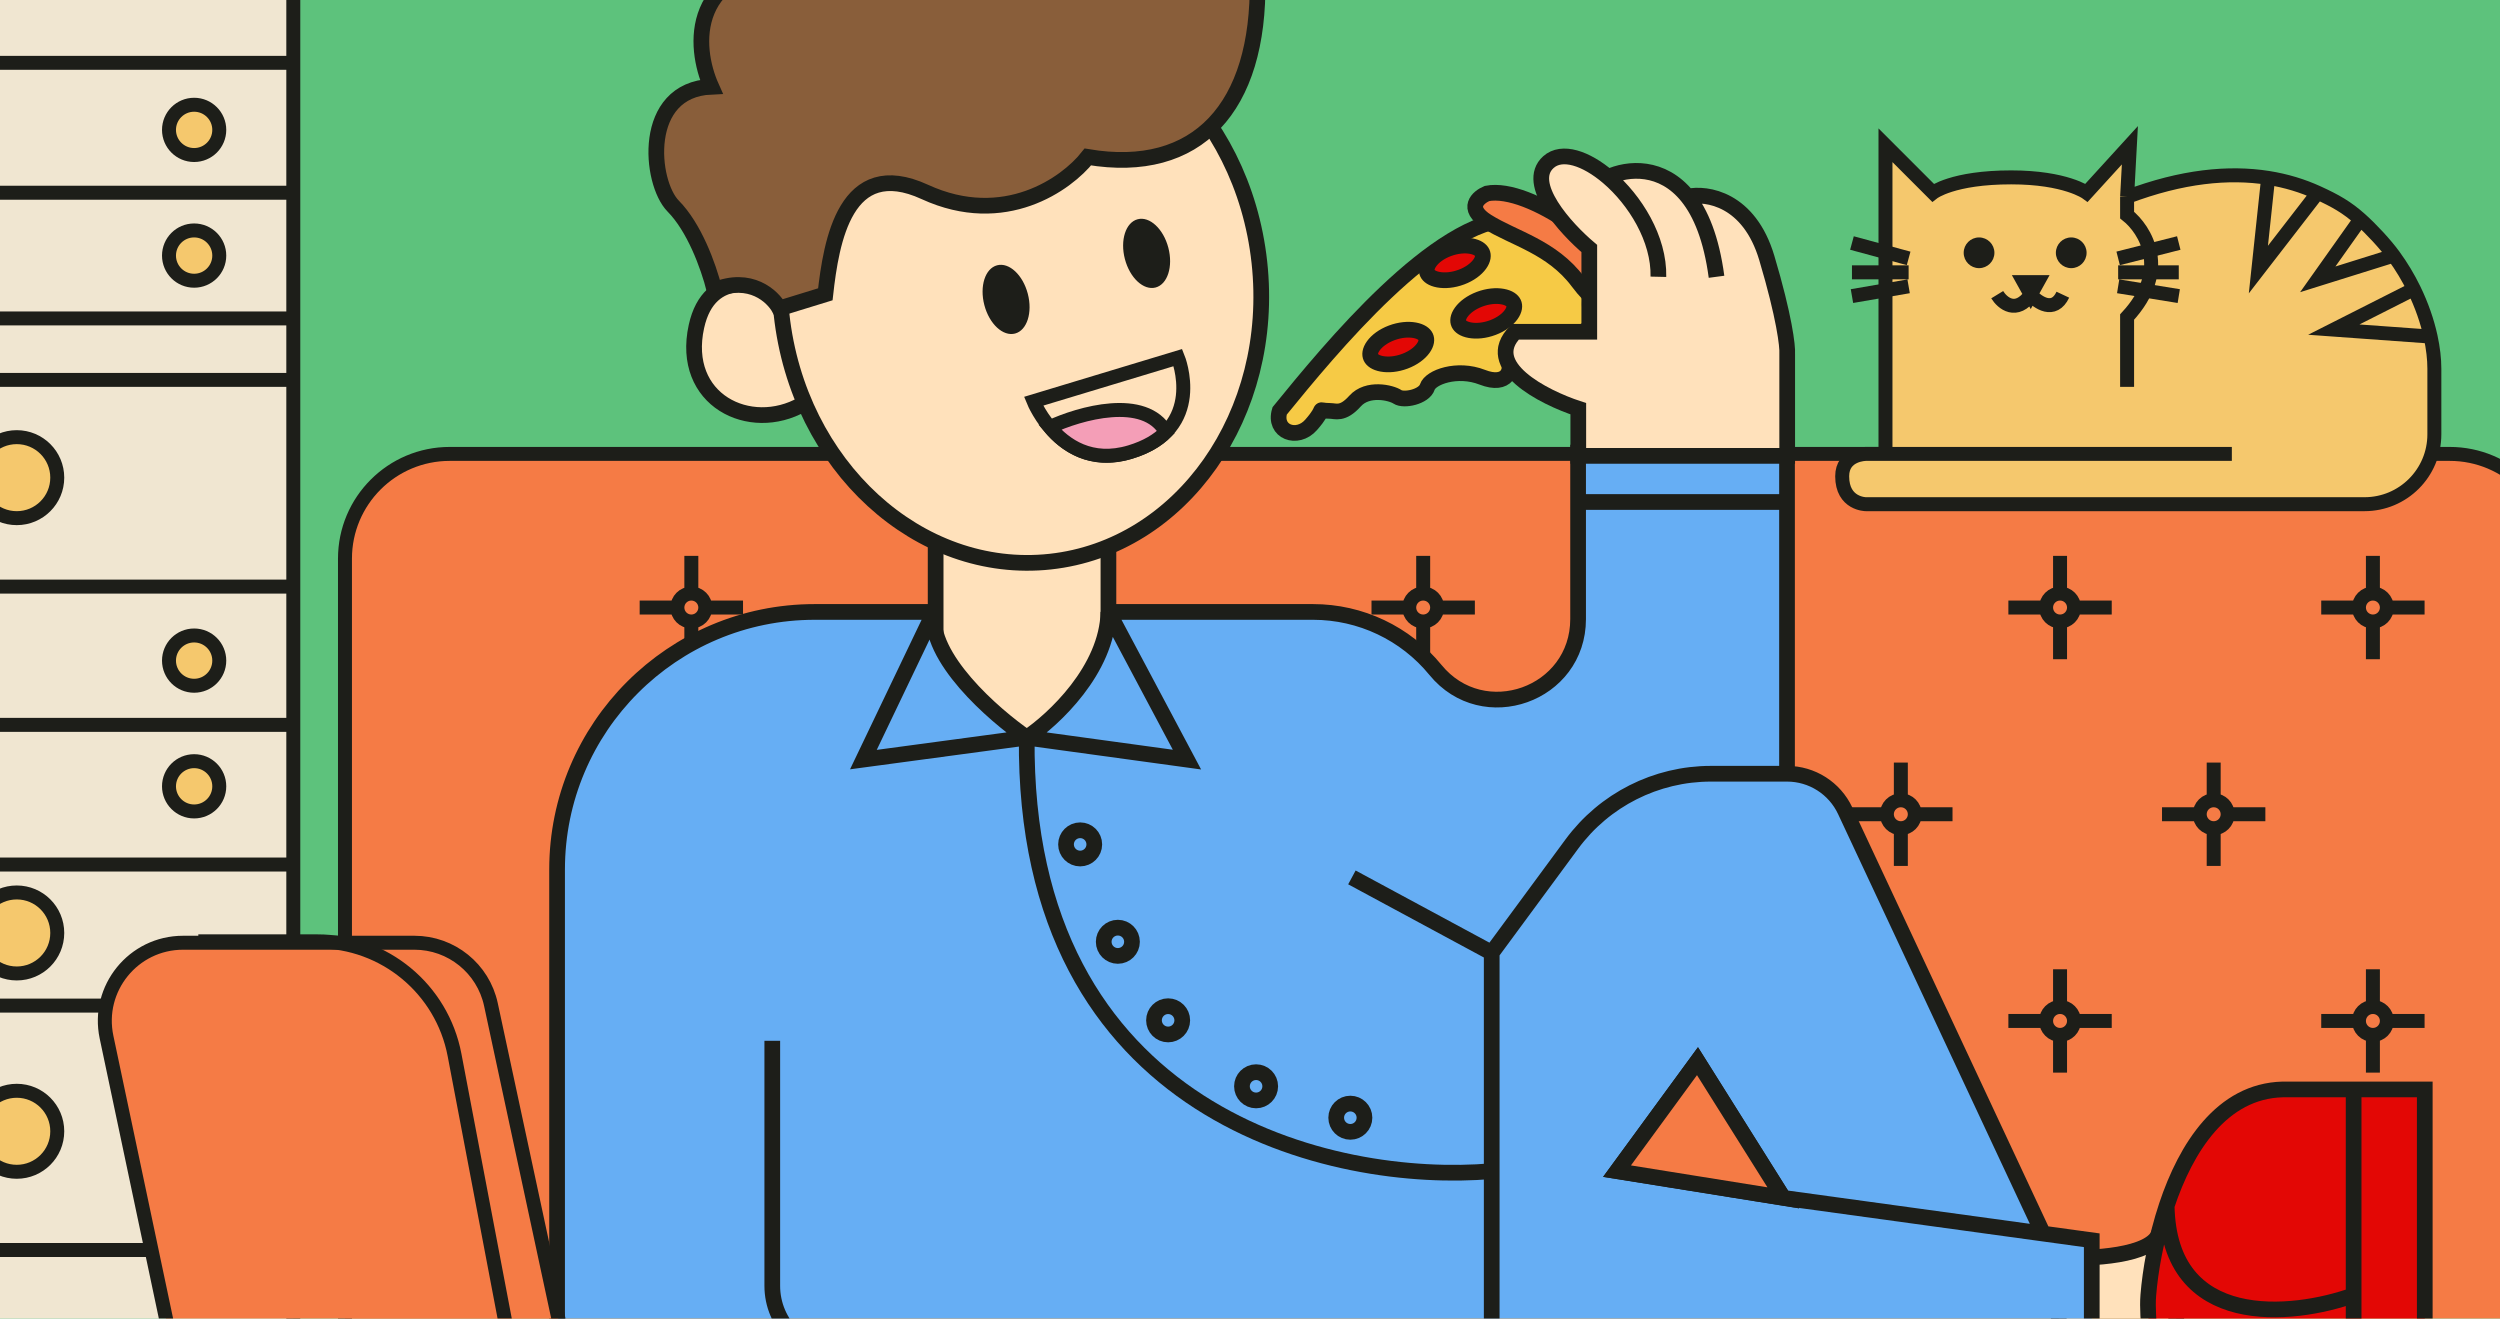
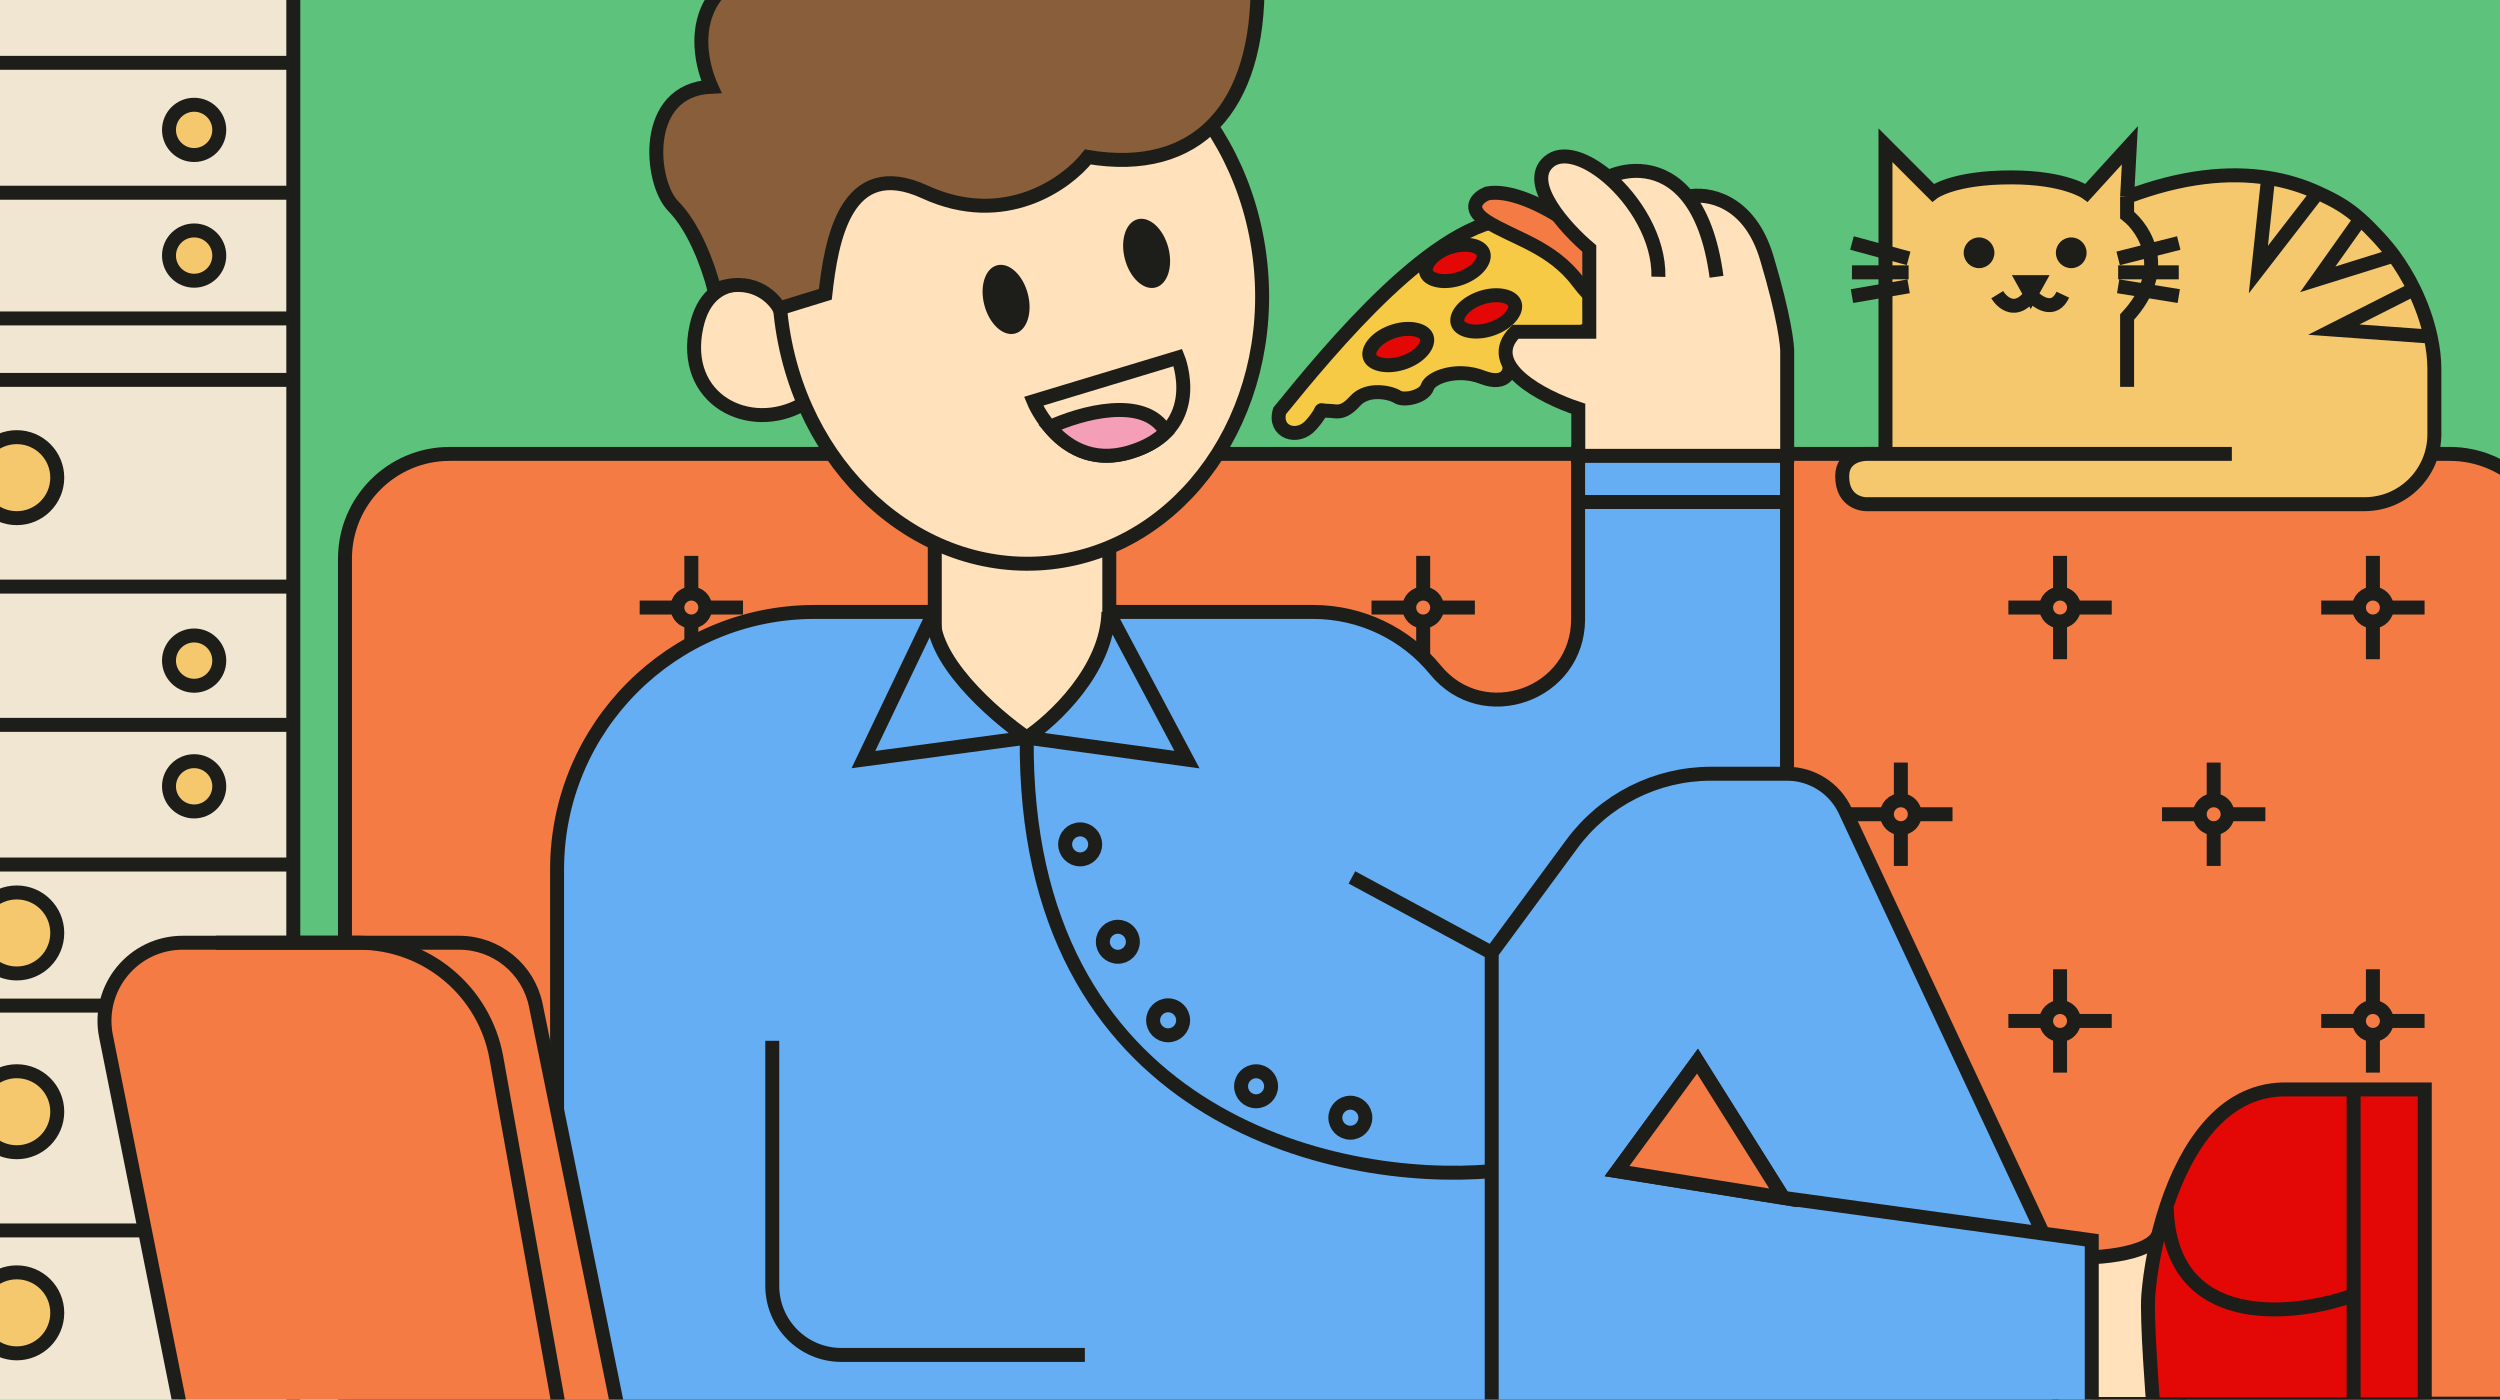
- <svg xmlns="http://www.w3.org/2000/svg" width="895" height="472" viewBox="0 0 895 472" fill="none">
-   <g clip-path="url(#clip0_254_264)">
-     <rect width="895" height="472" fill="#5DC27C" />
-     <path d="M161 162.5H877C897.711 162.5 914.5 179.289 914.5 200V479.5H123.5V200C123.5 179.289 140.289 162.5 161 162.5Z" fill="#F57B45" stroke="#1D1E19" stroke-width="5" />
+ <svg xmlns="http://www.w3.org/2000/svg" width="895" height="501" viewBox="0 0 895 501" fill="none">
+   <g clip-path="url(#clip0_283_5040)">
+     <rect width="895" height="501" fill="#5DC27C" />
+     <path d="M161 162.5H877C897.711 162.5 914.5 179.289 914.5 200V502.5H123.5V200C123.5 179.289 140.289 162.5 161 162.5Z" fill="#F57B45" stroke="#1D1E19" stroke-width="5" />
    <path d="M849.5 217.5V199M849.5 217.5V236M849.5 217.5H831M849.5 217.5H868" stroke="#1D1E19" stroke-width="5" />
    <path d="M854.5 217.5C854.5 220.261 852.261 222.5 849.5 222.5C846.739 222.5 844.5 220.261 844.5 217.5C844.5 214.739 846.739 212.5 849.5 212.5C852.261 212.5 854.5 214.739 854.5 217.5Z" fill="#F57B45" stroke="#1D1E19" stroke-width="5" />
    <path d="M849.5 365.5V347M849.5 365.5V384M849.5 365.5H831M849.5 365.5H868" stroke="#1D1E19" stroke-width="5" />
    <path d="M854.5 365.5C854.5 368.261 852.261 370.5 849.5 370.5C846.739 370.5 844.5 368.261 844.5 365.5C844.5 362.739 846.739 360.5 849.5 360.5C852.261 360.5 854.5 362.739 854.5 365.5Z" fill="#F57B45" stroke="#1D1E19" stroke-width="5" />
    <path d="M792.5 291.5V273M792.5 291.5V310M792.5 291.5H774M792.5 291.5H811" stroke="#1D1E19" stroke-width="5" />
    <path d="M797.5 291.5C797.5 294.261 795.261 296.5 792.5 296.5C789.739 296.5 787.5 294.261 787.5 291.5C787.5 288.739 789.739 286.5 792.5 286.5C795.261 286.5 797.5 288.739 797.5 291.5Z" fill="#F57B45" stroke="#1D1E19" stroke-width="5" />
    <path d="M737.5 217.5V199M737.5 217.5V236M737.5 217.5H719M737.5 217.5H756" stroke="#1D1E19" stroke-width="5" />
    <path d="M742.5 217.5C742.5 220.261 740.261 222.5 737.5 222.5C734.739 222.5 732.5 220.261 732.5 217.5C732.5 214.739 734.739 212.5 737.5 212.5C740.261 212.5 742.5 214.739 742.5 217.5Z" fill="#F57B45" stroke="#1D1E19" stroke-width="5" />
    <path d="M737.5 365.5V347M737.5 365.5V384M737.5 365.5H719M737.5 365.5H756" stroke="#1D1E19" stroke-width="5" />
    <path d="M742.5 365.5C742.5 368.261 740.261 370.5 737.5 370.5C734.739 370.5 732.5 368.261 732.5 365.5C732.5 362.739 734.739 360.5 737.5 360.5C740.261 360.5 742.5 362.739 742.5 365.5Z" fill="#F57B45" stroke="#1D1E19" stroke-width="5" />
    <path d="M680.5 291.5V273M680.5 291.5V310M680.5 291.5H662M680.5 291.5H699" stroke="#1D1E19" stroke-width="5" />
    <path d="M685.5 291.5C685.5 294.261 683.261 296.5 680.5 296.5C677.739 296.5 675.5 294.261 675.5 291.5C675.5 288.739 677.739 286.5 680.5 286.5C683.261 286.5 685.5 288.739 685.5 291.5Z" fill="#F57B45" stroke="#1D1E19" stroke-width="5" />
    <path d="M509.5 217.5V199M509.5 217.5V236M509.5 217.5H491M509.5 217.5H528" stroke="#1D1E19" stroke-width="5" />
    <path d="M514.5 217.5C514.5 220.261 512.261 222.5 509.5 222.5C506.739 222.5 504.5 220.261 504.5 217.5C504.5 214.739 506.739 212.5 509.5 212.5C512.261 212.5 514.5 214.739 514.5 217.5Z" fill="#F57B45" stroke="#1D1E19" stroke-width="5" />
    <path d="M247.5 217.5V199M247.5 217.5V236M247.5 217.5H229M247.5 217.5H266" stroke="#1D1E19" stroke-width="5" />
    <path d="M252.5 217.5C252.5 220.261 250.261 222.5 247.5 222.5C244.739 222.5 242.5 220.261 242.5 217.5C242.5 214.739 244.739 212.5 247.5 212.5C250.261 212.5 252.5 214.739 252.5 217.5Z" fill="#F57B45" stroke="#1D1E19" stroke-width="5" />
-     <path d="M773.029 441.195C770.78 449.743 748.099 450.755 737.039 450.192V485.62H780.34C778.84 467.25 775.279 432.647 773.029 441.195Z" fill="#FFE1BB" stroke="#1D1E19" stroke-width="5.623" />
-     <path d="M334.96 188.146H396.818V263.5H334.96V188.146Z" fill="#FFE1BB" stroke="#1D1E19" stroke-width="5.623" />
-     <path d="M291.659 219.075H334.397C332.148 235.271 355.579 255.815 367.576 264.063C377.136 257.69 396.368 239.769 396.818 219.075H470.094C487.07 219.075 503.148 226.698 513.893 239.84C531.018 260.786 564.96 248.677 564.96 221.622V179.711V162.028H639.753V179.711V276.997C648.674 276.997 656.79 282.159 660.571 290.239L731.416 441.617L748.848 444.014V498H534.031H199.434V311.3C199.434 260.366 240.724 219.075 291.659 219.075Z" fill="#66AEF4" />
-     <path d="M334.397 219.075H291.659C240.724 219.075 199.434 260.366 199.434 311.3V498H534.031M334.397 219.075C332.148 235.271 355.579 255.815 367.576 264.063M334.397 219.075L309.092 271.936L367.576 264.063M534.031 498V419.271M534.031 498H748.848V444.014L731.416 441.617M534.031 341.105L483.982 314.112M534.031 341.105V419.271M534.031 341.105L562.727 302.161C574.386 286.338 592.871 276.997 612.526 276.997H639.753M534.031 419.271C477.984 424.145 366.226 399.926 367.576 264.063M367.576 264.063C377.136 257.69 396.368 239.769 396.818 219.075M367.576 264.063L424.935 271.936L396.818 219.075M396.818 219.075H470.094C487.07 219.075 503.148 226.698 513.893 239.84V239.84C531.018 260.786 564.96 248.677 564.96 221.622V179.711M638.424 428.831L578.897 419.271L607.699 379.907L638.424 428.831ZM638.424 428.831L731.416 441.617M731.416 441.617L660.571 290.239C656.79 282.159 648.674 276.997 639.753 276.997V276.997M564.96 179.711V162.028H639.753V179.711M564.96 179.711H639.753M639.753 179.711V276.997M276.475 372.596V460.323C276.475 473.988 287.553 485.066 301.219 485.066H388.383" stroke="#1D1E19" stroke-width="5.623" />
-     <path d="M607.699 379.898L578.897 419.263L638.423 428.823L607.699 379.898Z" fill="#F57B45" stroke="#1D1E19" stroke-width="5.623" />
-     <path d="M249.321 116.887C253.944 95.779 273.281 101.1 282.372 106.398C290.227 115.645 302.196 136.265 287.23 144.767C268.523 155.395 243.543 143.271 249.321 116.887Z" fill="#FFE1BB" stroke="#1D1E19" stroke-width="5.623" />
-     <path d="M450.86 93.916C456.783 148.301 422.889 195.955 375.981 201.064C329.074 206.172 285.716 166.931 279.793 112.546C273.87 58.162 307.764 10.507 354.672 5.399C401.579 0.29 444.937 39.531 450.86 93.916Z" fill="#FFE1BB" stroke="#1D1E19" stroke-width="5.623" />
-     <path d="M241.011 73.79C248.448 81.323 253.469 94.752 255.791 103.826C268.63 98.564 276.621 106.031 279.012 110.422L295.47 105.358C297.587 86.409 302.622 55.64 331.099 68.719C359.576 81.797 381.865 65.816 389.449 56.19C428.562 62.772 450.942 38.615 450.195 -7.109C449.598 -43.688 419.632 -36.207 404.723 -27.895C406.975 -56.21 368.35 -48.464 359.688 -44.994C336.482 -35.698 339.7 -16.446 287.632 -14.012C245.977 -12.065 248.281 16.832 254.64 31.037C229.528 32.145 232.657 65.33 241.011 73.79Z" fill="#895E3A" stroke="#1D1E19" stroke-width="5.623" />
-     <ellipse cx="360.174" cy="107.192" rx="8.038" ry="12.632" transform="rotate(-14.703 360.174 107.192)" fill="#1D1E19" />
-     <ellipse cx="410.487" cy="90.71" rx="8.038" ry="12.632" transform="rotate(-14.703 410.487 90.71)" fill="#1D1E19" />
-     <path d="M541.904 78.311C514.011 78.713 476.109 125.007 458.114 147.1C455.864 154.631 464.412 157.744 469.361 152.121C475.547 145.091 470.485 147.1 476.109 147.1C478.137 147.1 480.608 148.606 485.107 143.585C489.605 138.564 498.041 140.572 500.29 142.079C502.539 143.585 509.85 142.079 510.975 138.564C512.099 135.049 521.659 131.534 530.657 135.049C539.654 138.564 541.904 132.368 539.654 127.849C537.405 123.33 543.591 118.327 548.09 119.331C552.588 120.336 569.459 121.128 569.459 115.605C569.459 110.082 567.209 102.914 574.52 102.412L541.904 78.311Z" fill="#F6CA45" stroke="#1D1E19" stroke-width="5.623" />
-     <path d="M510.378 120.551C510.814 121.476 510.767 122.914 509.487 124.694C508.23 126.442 505.982 128.176 502.969 129.311C499.956 130.447 496.997 130.676 494.718 130.261C492.396 129.838 491.208 128.865 490.772 127.94C490.335 127.016 490.382 125.578 491.662 123.797C492.919 122.05 495.167 120.316 498.18 119.181C501.193 118.045 504.152 117.816 506.431 118.231C508.753 118.654 509.941 119.627 510.378 120.551Z" fill="#E30705" stroke="#1D1E19" stroke-width="5.623" />
-     <path d="M530.622 90.424C531.059 91.349 531.011 92.787 529.732 94.567C528.475 96.315 526.227 98.049 523.214 99.184C520.201 100.32 517.242 100.549 514.962 100.134C512.641 99.711 511.453 98.738 511.016 97.814C510.579 96.889 510.627 95.451 511.907 93.671C513.163 91.923 515.412 90.189 518.425 89.054C521.438 87.918 524.397 87.689 526.676 88.104C528.997 88.527 530.185 89.5 530.622 90.424Z" fill="#E30705" stroke="#1D1E19" stroke-width="5.623" />
-     <path d="M541.869 108.5C542.306 109.424 542.258 110.863 540.978 112.643C539.722 114.391 537.474 116.125 534.461 117.26C531.448 118.396 528.488 118.625 526.209 118.209C523.888 117.786 522.7 116.813 522.263 115.889C521.826 114.965 521.874 113.526 523.154 111.746C524.41 109.998 526.659 108.265 529.671 107.129C532.684 105.994 535.644 105.765 537.923 106.18C540.244 106.603 541.432 107.576 541.869 108.5Z" fill="#E30705" stroke="#1D1E19" stroke-width="5.623" />
-     <path d="M532.344 79.314C524.696 74.494 529.157 70.611 532.344 69.272C547.527 66.259 579.685 89.688 581.268 102.411C582.393 111.45 575.082 114.461 564.96 100.905C555.587 88.352 541.904 85.34 532.344 79.314Z" fill="#F57B45" stroke="#1D1E19" stroke-width="5.623" />
-     <path d="M565.026 146.324V163.195H639.818V126.642C640.006 124.018 638.806 113.483 632.508 92.338C626.209 71.194 610.992 68.907 604.17 70.407C595.072 59.069 582.767 60.105 575.71 63.388C567.772 56.625 559.165 53.719 554.341 58.035C545.794 65.683 560.527 81.842 568.962 88.965V118.769H542.532C530.385 130.916 552.467 142.2 565.026 146.324Z" fill="#FFE1BB" />
-     <path d="M593.706 99.087C594.014 85.515 585.355 71.604 575.71 63.388M575.71 63.388C567.772 56.625 559.165 53.719 554.341 58.035C545.794 65.683 560.527 81.842 568.962 88.965V118.769H542.532C530.385 130.916 552.467 142.2 565.026 146.324V163.195H639.818V126.642C640.006 124.018 638.806 113.483 632.508 92.338C626.209 71.194 610.992 68.907 604.17 70.407M575.71 63.388C582.767 60.105 595.072 59.069 604.17 70.407M614.513 99.087C612.679 85.338 608.849 76.237 604.17 70.407" stroke="#1D1E19" stroke-width="5.623" />
-     <circle cx="386.696" cy="302.294" r="5.061" fill="#66AEF4" stroke="#1D1E19" stroke-width="5.623" />
-     <circle cx="400.192" cy="337.16" r="5.061" fill="#66AEF4" stroke="#1D1E19" stroke-width="5.623" />
-     <circle cx="418.187" cy="365.278" r="5.061" fill="#66AEF4" stroke="#1D1E19" stroke-width="5.623" />
-     <circle cx="449.679" cy="388.896" r="5.061" fill="#66AEF4" stroke="#1D1E19" stroke-width="5.623" />
-     <circle cx="483.42" cy="400.143" r="5.061" fill="#66AEF4" stroke="#1D1E19" stroke-width="5.623" />
-     <path d="M868.066 390.021V486.745H842.6H770.829C770.829 486.745 768.402 472.347 769.093 463.689C769.784 455.03 771.806 443.242 775.668 431.635C782.593 410.826 795.435 390.599 817.133 390.021H842.6H868.066Z" fill="#E30705" />
-     <path d="M842.6 390.021H817.133C795.435 390.599 782.593 410.826 775.668 431.635M842.6 390.021H868.066V486.745H842.6M842.6 390.021V463.689M842.6 486.745H770.829C770.829 486.745 768.402 472.347 769.093 463.689C769.784 455.03 771.806 443.242 775.668 431.635M842.6 486.745V463.689M842.6 463.689C820.606 471.562 776.43 476.173 775.668 431.635" stroke="#1D1E19" stroke-width="5.623" />
-     <path d="M-7 -3.5H105V22.5V69V114V136V210V259.5V309.5V360V447.5V482.5H-7V447.5V360V309.5V259.5V210V136V114V69V22.5V-3.5Z" fill="#F0E6D1" />
-     <path d="M-7 447.5V482.5H105V447.5M-7 447.5H105M-7 447.5V360M105 447.5V360M-7 360H105M-7 360V309.5M105 360V309.5M105 309.5H-7M105 309.5V259.5M-7 309.5V259.5M-7 259.5H105M-7 259.5V210M105 259.5V210M105 210H-7M105 210V136M-7 210V136M-7 136H105M-7 136V114M105 136V114M105 114H-7M105 114V69M-7 114V69M-7 69H105M-7 69V22.5M105 69V22.5M105 22.5V-3.5H-7V22.5M105 22.5H-7" stroke="#1D1E19" stroke-width="5" />
+     <path d="M773.029 441.189C770.78 449.737 748.099 450.749 737.039 450.187V502.615H780.34C778.84 484.245 775.279 432.642 773.029 441.189Z" fill="#FFE1BB" stroke="#1D1E19" stroke-width="5" />
+     <path d="M334.648 187.834H397.13V263.812H334.648V187.834Z" fill="#FFE1BB" stroke="#1D1E19" stroke-width="5" />
+     <path d="M291.659 219.075H334.397C332.148 235.271 355.579 255.815 367.576 264.063C377.136 257.69 396.368 239.769 396.818 219.075H470.094C487.07 219.075 503.148 226.698 513.893 239.84C531.018 260.786 564.96 248.677 564.96 221.622V179.711V162.028H639.753V179.711V276.997C648.674 276.997 656.79 282.159 660.571 290.239L731.416 441.617L748.848 444.014V505H534.031H199.434V311.3C199.434 260.366 240.724 219.075 291.659 219.075Z" fill="#66AEF4" />
+     <path d="M334.397 219.075H291.659C240.724 219.075 199.434 260.366 199.434 311.3V505H534.031M334.397 219.075C332.148 235.271 355.579 255.815 367.576 264.063M334.397 219.075L309.092 271.936L367.576 264.063M534.031 505V419.271M534.031 505H748.848V444.014L731.416 441.617M534.031 341.105L483.982 314.112M534.031 341.105V419.271M534.031 341.105L562.727 302.161C574.386 286.338 592.871 276.997 612.526 276.997H639.753M534.031 419.271C477.984 424.145 366.226 399.926 367.576 264.063M367.576 264.063C377.136 257.69 396.368 239.769 396.818 219.075M367.576 264.063L424.935 271.936L396.818 219.075M396.818 219.075H470.094C487.07 219.075 503.148 226.698 513.893 239.84V239.84C531.018 260.786 564.96 248.677 564.96 221.622V179.711M638.424 428.831L578.897 419.271L607.699 379.907L638.424 428.831ZM638.424 428.831L731.416 441.617M731.416 441.617L660.571 290.239C656.79 282.159 648.674 276.997 639.753 276.997V276.997M564.96 179.711V162.028H639.753V179.711M564.96 179.711H639.753M639.753 179.711V276.997M276.475 372.596V460.323C276.475 473.988 287.553 485.066 301.219 485.066H388.383" stroke="#1D1E19" stroke-width="5" />
+     <path d="M607.699 379.893L578.897 419.257L638.424 428.817L607.699 379.893Z" fill="#F57B45" stroke="#1D1E19" stroke-width="5" />
+     <path d="M249.321 116.887C253.944 95.779 273.281 101.1 282.372 106.398C290.227 115.646 302.196 136.265 287.23 144.767C268.523 155.395 243.543 143.271 249.321 116.887Z" fill="#FFE1BB" stroke="#1D1E19" stroke-width="5" />
+     <path d="M451.17 93.882C457.108 148.399 423.131 196.242 376.015 201.374C328.9 206.505 285.421 167.097 279.483 112.58C273.546 58.064 307.522 10.22 354.638 5.089C401.754 -0.042 445.233 39.365 451.17 93.882Z" fill="#FFE1BB" stroke="#1D1E19" stroke-width="5" />
+     <path d="M241.011 73.791C248.449 81.323 253.469 94.752 255.791 103.826C268.631 98.564 276.622 106.031 279.012 110.422L295.471 105.359C297.587 86.409 302.622 55.64 331.099 68.719C359.576 81.797 381.865 65.816 389.45 56.191C428.563 62.772 450.942 38.615 450.195 -7.108C449.598 -43.687 419.632 -36.207 404.723 -27.895C406.976 -56.21 368.35 -48.463 359.689 -44.994C336.482 -35.698 339.7 -16.445 287.632 -14.012C245.977 -12.065 248.282 16.832 254.641 31.037C229.528 32.145 232.657 65.33 241.011 73.791Z" fill="#895E3A" stroke="#1D1E19" stroke-width="5" />
+     <ellipse cx="360.174" cy="107.193" rx="8.038" ry="12.632" transform="rotate(-14.703 360.174 107.193)" fill="#1D1E19" />
+     <ellipse cx="410.487" cy="90.71" rx="8.038" ry="12.632" transform="rotate(-14.703 410.487 90.7104)" fill="#1D1E19" />
+     <path d="M541.904 78.311C514.011 78.713 476.109 125.007 458.114 147.1C455.864 154.631 464.412 157.745 469.361 152.121C475.547 145.091 470.485 147.1 476.109 147.1C478.137 147.1 480.608 148.606 485.107 143.585C489.605 138.564 498.041 140.572 500.29 142.079C502.539 143.585 509.85 142.079 510.975 138.564C512.099 135.049 521.659 131.535 530.657 135.049C539.654 138.564 541.904 132.368 539.654 127.849C537.405 123.33 543.591 118.327 548.09 119.332C552.588 120.336 569.459 121.128 569.459 115.605C569.459 110.082 567.209 102.915 574.52 102.412L541.904 78.311Z" fill="#F6CA45" stroke="#1D1E19" stroke-width="5" />
+     <path d="M510.67 120.441C511.168 121.496 511.071 123.044 509.756 124.874C508.461 126.674 506.162 128.44 503.103 129.593C500.043 130.746 497.023 130.985 494.674 130.557C492.289 130.123 490.979 129.105 490.48 128.05C489.982 126.996 490.079 125.447 491.394 123.618C492.688 121.817 494.987 120.052 498.047 118.898C501.107 117.745 504.127 117.506 506.475 117.934C508.861 118.369 510.171 119.387 510.67 120.441Z" fill="#E30705" stroke="#1D1E19" stroke-width="5" />
+     <path d="M530.914 90.315C531.413 91.369 531.316 92.918 530 94.747C528.706 96.548 526.407 98.313 523.347 99.466C520.288 100.62 517.267 100.859 514.919 100.431C512.533 99.996 511.223 98.978 510.725 97.924C510.226 96.869 510.323 95.321 511.639 93.491C512.933 91.691 515.232 89.925 518.292 88.772C521.351 87.619 524.372 87.38 526.72 87.808C529.105 88.242 530.416 89.26 530.914 90.315Z" fill="#E30705" stroke="#1D1E19" stroke-width="5" />
+     <path d="M542.161 108.39C542.66 109.445 542.563 110.993 541.247 112.822C539.953 114.623 537.654 116.389 534.594 117.542C531.535 118.695 528.514 118.934 526.166 118.506C523.781 118.071 522.47 117.054 521.972 115.999C521.473 114.944 521.57 113.396 522.886 111.567C524.18 109.766 526.479 108 529.539 106.847C532.598 105.694 535.619 105.455 537.967 105.883C540.353 106.318 541.663 107.335 542.161 108.39Z" fill="#E30705" stroke="#1D1E19" stroke-width="5" />
+     <path d="M532.344 79.314C524.696 74.494 529.157 70.611 532.344 69.272C547.527 66.26 579.685 89.688 581.268 102.411C582.393 111.45 575.082 114.462 564.96 100.905C555.587 88.352 541.904 85.34 532.344 79.314Z" fill="#F57B45" stroke="#1D1E19" stroke-width="5" />
+     <path d="M565.026 146.324V163.195H639.818V126.642C640.006 124.018 638.806 113.483 632.508 92.339C626.209 71.194 610.992 68.907 604.17 70.407C595.072 59.069 582.767 60.105 575.71 63.388C567.772 56.625 559.165 53.719 554.341 58.036C545.794 65.684 560.527 81.842 568.962 88.965V118.769H542.532C530.385 130.916 552.467 142.201 565.026 146.324Z" fill="#FFE1BB" />
+     <path d="M593.706 99.087C594.014 85.515 585.355 71.605 575.71 63.388M575.71 63.388C567.772 56.625 559.165 53.719 554.341 58.036C545.794 65.684 560.527 81.842 568.962 88.965V118.769H542.532C530.385 130.916 552.467 142.201 565.026 146.324V163.195H639.818V126.642C640.006 124.018 638.806 113.483 632.508 92.339C626.209 71.194 610.992 68.907 604.17 70.407M575.71 63.388C582.767 60.105 595.072 59.069 604.17 70.407M614.513 99.087C612.679 85.338 608.849 76.237 604.17 70.407" stroke="#1D1E19" stroke-width="5" />
+     <circle cx="386.696" cy="302.289" r="5.373" fill="#66AEF4" stroke="#1D1E19" stroke-width="5" />
+     <circle cx="400.192" cy="337.155" r="5.373" fill="#66AEF4" stroke="#1D1E19" stroke-width="5" />
+     <circle cx="418.187" cy="365.272" r="5.373" fill="#66AEF4" stroke="#1D1E19" stroke-width="5" />
+     <circle cx="449.679" cy="388.891" r="5.373" fill="#66AEF4" stroke="#1D1E19" stroke-width="5" />
+     <circle cx="483.42" cy="400.138" r="5.373" fill="#66AEF4" stroke="#1D1E19" stroke-width="5" />
+     <path d="M868.066 390.016V502.74H842.6H770.829C770.829 502.74 768.402 472.342 769.093 463.684C769.784 455.025 771.806 443.237 775.668 431.63C782.593 410.821 795.435 390.593 817.133 390.016H842.6H868.066Z" fill="#E30705" />
+     <path d="M842.6 390.016H817.133C795.435 390.593 782.593 410.821 775.668 431.63M842.6 390.016H868.066V502.74H842.6M842.6 390.016V463.684M842.6 502.74H770.829C770.829 502.74 768.402 472.342 769.093 463.684C769.784 455.025 771.806 443.237 775.668 431.63M842.6 502.74V463.684M842.6 463.684C820.606 471.556 776.43 476.168 775.668 431.63" stroke="#1D1E19" stroke-width="5" />
+     <path d="M-7 -8.5H105V22.5V69V114V136V210V259.5V309.5V360V440.5V504.5H-7V440.5V360V309.5V259.5V210V136V114V69V22.5V-8.5Z" fill="#F0E6D1" />
+     <path d="M-7 440.5V504.5H105V440.5M-7 440.5H105M-7 440.5V360M105 440.5V360M-7 360H105M-7 360V309.5M105 360V309.5M105 309.5H-7M105 309.5V259.5M-7 309.5V259.5M-7 259.5H105M-7 259.5V210M105 259.5V210M105 210H-7M105 210V136M-7 210V136M-7 136H105M-7 136V114M105 136V114M105 114H-7M105 114V69M-7 114V69M-7 69H105M-7 69V22.5M105 69V22.5M105 22.5V-8.5H-7V22.5M105 22.5H-7" stroke="#1D1E19" stroke-width="5" />
    <path d="M675 162.5V52L692 69C692 69 699 63.5 720 63.5C739.5 63.5 747 69 747 69L762.5 52L761.5 70.5C781.145 63.07 797.914 61.461 812 63.685C818.483 64.709 824.397 66.546 829.762 69C836.098 71.899 840.167 74.194 845 78.5C848.97 82.037 853.942 87.407 856.935 91.5C859.772 95.38 862.178 99.43 864.167 103.5C866.987 109.27 868.969 115.08 870.156 120.5C871.058 124.621 871.5 128.517 871.5 132V155.5C871.5 169.307 860.307 180.5 846.5 180.5H668C668 180.5 659.5 180.5 659.5 170.5C659.5 162.5 668 162.5 668 162.5H675Z" fill="#F5C86D" />
    <path d="M675 162.5V52L692 69C692 69 699 63.5 720 63.5C739.5 63.5 747 69 747 69L762.5 52L761.5 70.5M761.5 138.5V113.5C777.1 96.7 768 82.167 761.5 77V70.5M799 162.5H668C668 162.5 659.5 162.5 659.5 170.5C659.5 180.5 668 180.5 668 180.5H846.5C860.307 180.5 871.5 169.307 871.5 155.5V132C871.5 128.517 871.058 124.621 870.156 120.5M761.5 70.5C781.145 63.07 797.914 61.461 812 63.685M812 63.685L808.5 96.5L829.762 69M812 63.685C818.483 64.709 824.397 66.546 829.762 69M829.762 69C836.098 71.899 840.167 74.194 845 78.5M845 78.5L829.762 100L856.935 91.5M845 78.5C848.97 82.037 853.942 87.407 856.935 91.5M856.935 91.5C859.772 95.38 862.178 99.43 864.167 103.5M864.167 103.5L835.5 118L870.156 120.5M864.167 103.5C866.987 109.27 868.969 115.08 870.156 120.5" stroke="#1D1E19" stroke-width="5" />
    <circle cx="708.5" cy="90.5" r="5.5" fill="#1D1E19" />
    <circle cx="741.5" cy="90.5" r="5.5" fill="#1D1E19" />
    <path d="M715 105.5C716.833 108.5 721.8 112.7 727 105.5M727 105.5C729.5 108.333 735.3 112.3 738.5 105.5M727 105.5L724.5 101H729.5L727 105.5Z" stroke="#1D1E19" stroke-width="5" />
    <path d="M758.298 92.5L780 87M758.298 97.5H780M758.298 102.5L780 106M683.286 92.5L663 87M683.286 97.5H663M683.286 102.5L663 106" stroke="#1D1E19" stroke-width="5" />
-     <path d="M38.138 371.288L61 479.5H201.5L175.751 359.62C172.98 346.716 161.574 337.5 148.375 337.5H65.534C47.741 337.5 34.46 353.879 38.138 371.288Z" fill="#F57B45" stroke="#1D1E19" stroke-width="5" />
-     <path d="M71 337H113.603C137.614 337 158.235 354.068 162.722 377.656L182 479" stroke="#1D1E19" stroke-width="5" />
+     <path d="M37.956 370.996L64.681 504.5H221.25L191.824 359.916C189.169 346.872 177.698 337.5 164.386 337.5H65.411C47.739 337.5 34.487 353.669 37.956 370.996Z" fill="#F57B45" stroke="#1D1E19" stroke-width="5" />
+     <path d="M77.25 337.5H128.483C152.695 337.5 173.427 354.847 177.699 378.679L200.25 504.5" stroke="#1D1E19" stroke-width="5" />
    <circle cx="6" cy="171" r="14.5" fill="#F5C86D" stroke="#1D1E19" stroke-width="5" />
    <circle cx="69.5" cy="46.5" r="9" fill="#F5C86D" stroke="#1D1E19" stroke-width="5" />
    <circle cx="69.5" cy="91.5" r="9" fill="#F5C86D" stroke="#1D1E19" stroke-width="5" />
    <circle cx="69.5" cy="236.5" r="9" fill="#F5C86D" stroke="#1D1E19" stroke-width="5" />
    <circle cx="69.5" cy="281.5" r="9" fill="#F5C86D" stroke="#1D1E19" stroke-width="5" />
    <circle cx="6" cy="334" r="14.5" fill="#F5C86D" stroke="#1D1E19" stroke-width="5" />
-     <circle cx="6" cy="405" r="14.5" fill="#F5C86D" stroke="#1D1E19" stroke-width="5" />
+     <circle cx="6" cy="398" r="14.5" fill="#F5C86D" stroke="#1D1E19" stroke-width="5" />
+     <circle cx="6" cy="470" r="14.5" fill="#F5C86D" stroke="#1D1E19" stroke-width="5" />
    <path d="M421.699 128.017L370 143.653C370 143.653 380.364 169.174 404.598 161.844C432.076 153.533 421.699 128.017 421.699 128.017Z" fill="#FFE1BB" stroke="#1D1E19" stroke-width="5" />
    <path d="M375.813 152.916C381.232 159.353 390.602 166.077 404.598 161.844C410.413 160.086 414.533 157.556 417.414 154.661C409.834 141.26 386.522 147.914 375.813 152.916Z" fill="#F49EB7" stroke="#1D1E19" stroke-width="5" />
  </g>
  <defs>
-     <clipPath id="clip0_254_264">
-       <rect width="895" height="472" fill="white" />
+     <clipPath id="clip0_283_5040">
+       <rect width="895" height="501" fill="white" />
    </clipPath>
  </defs>
</svg>
